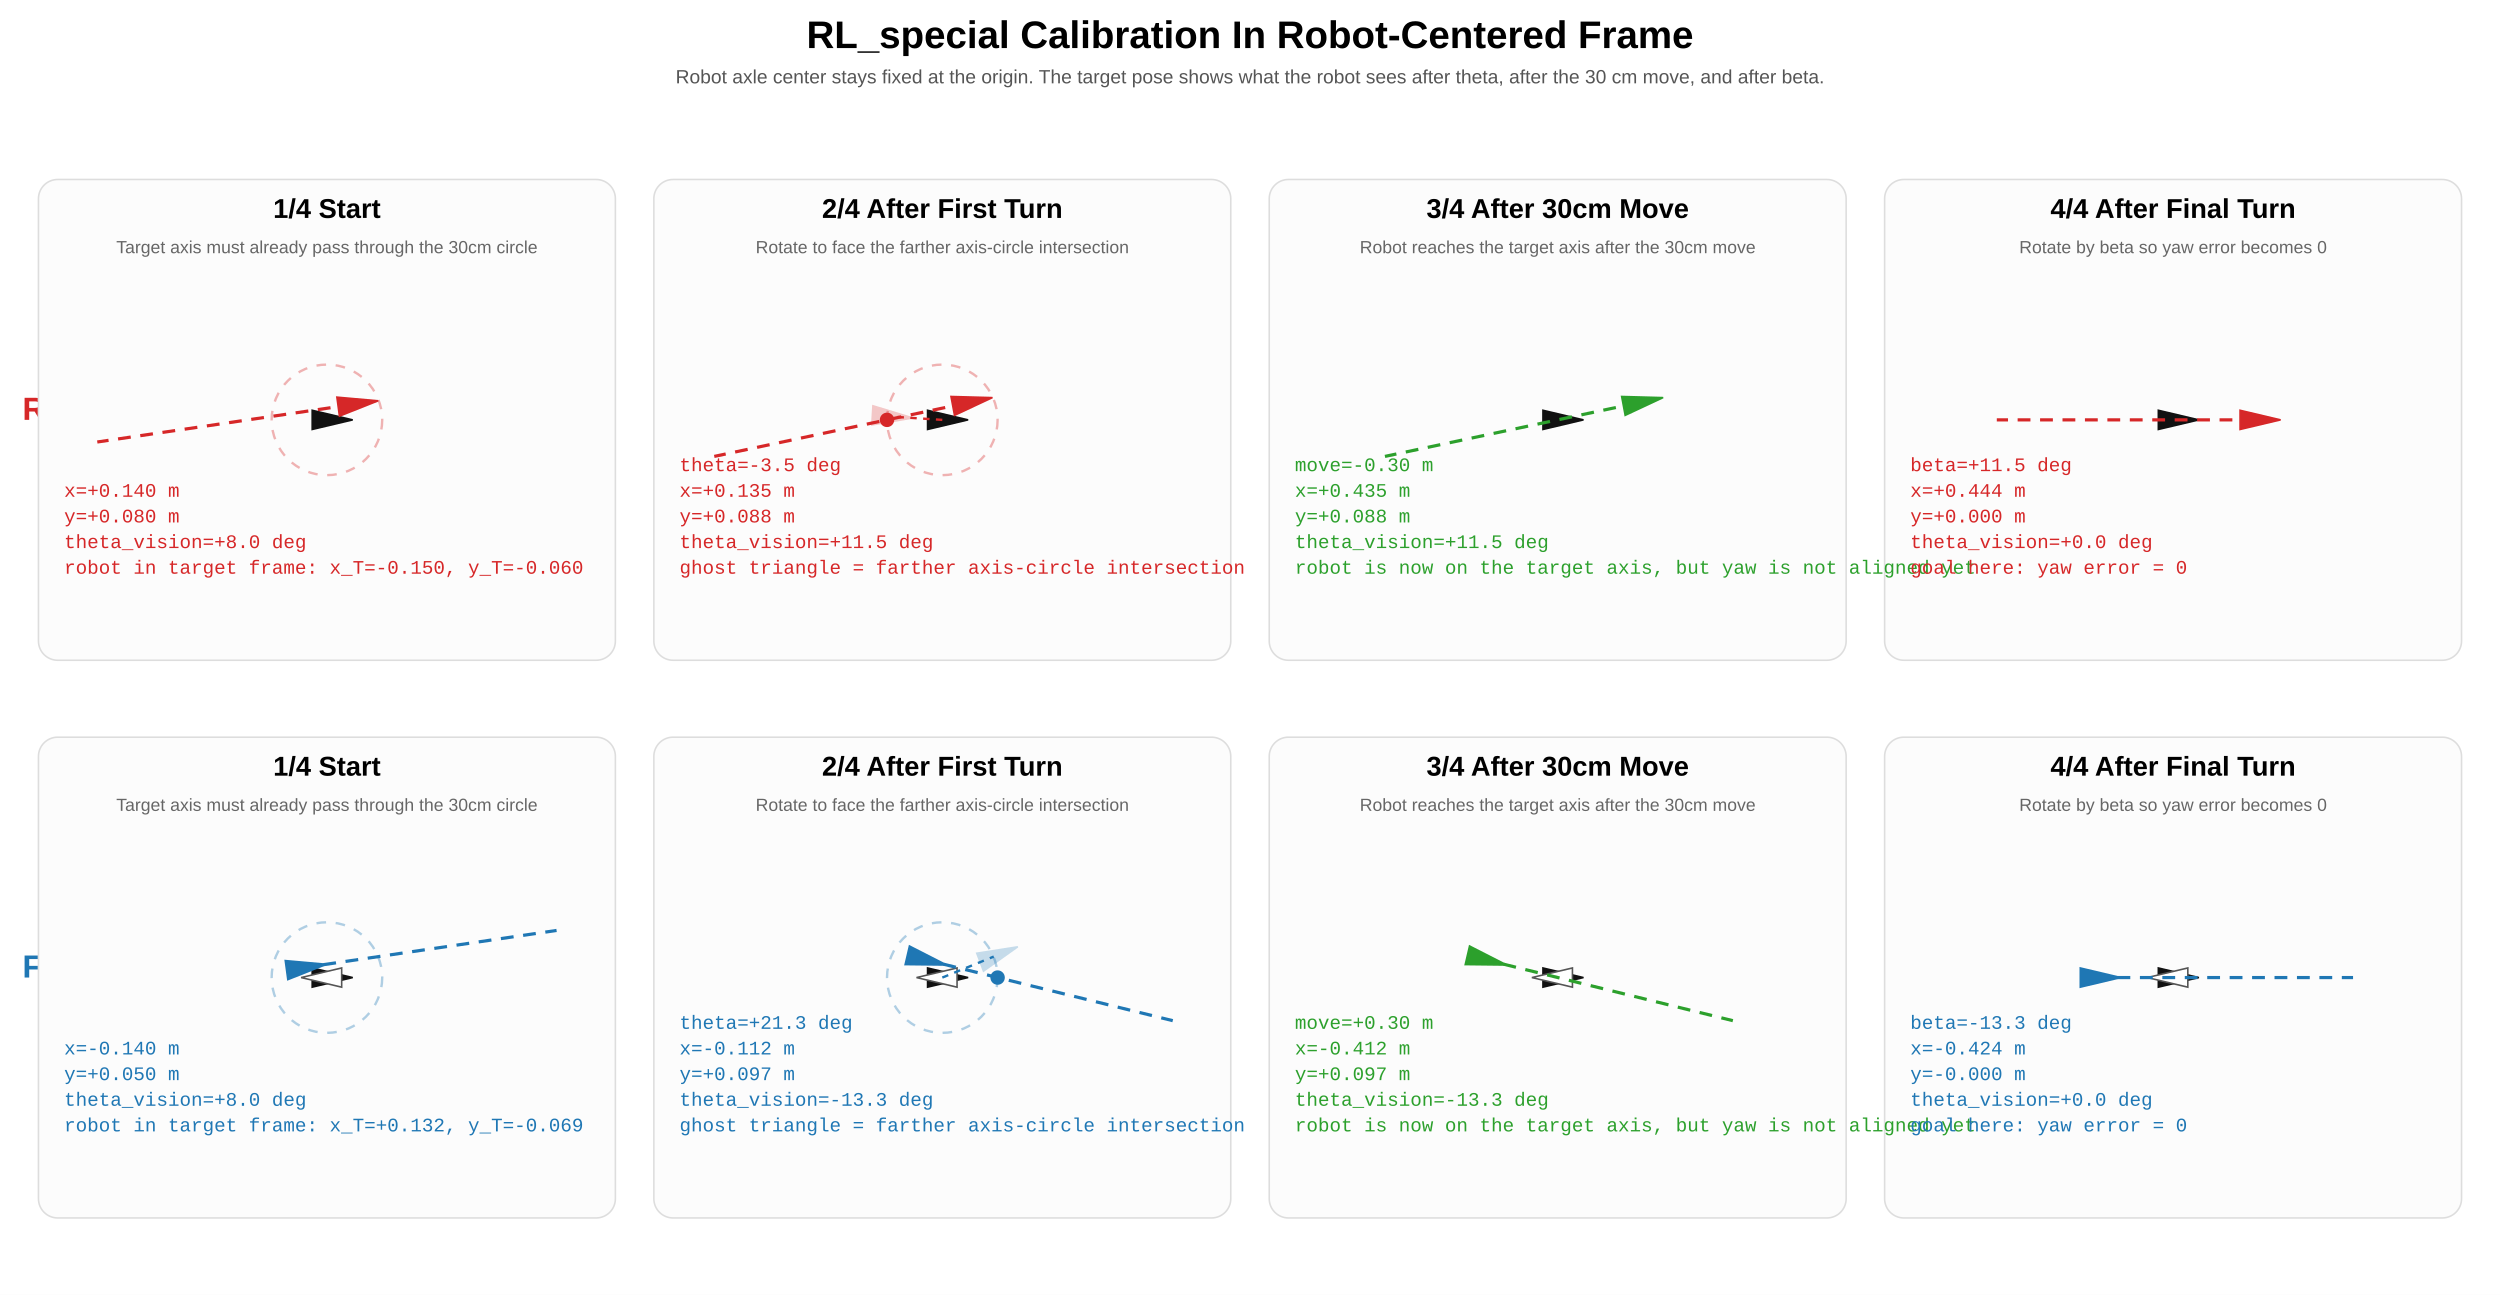
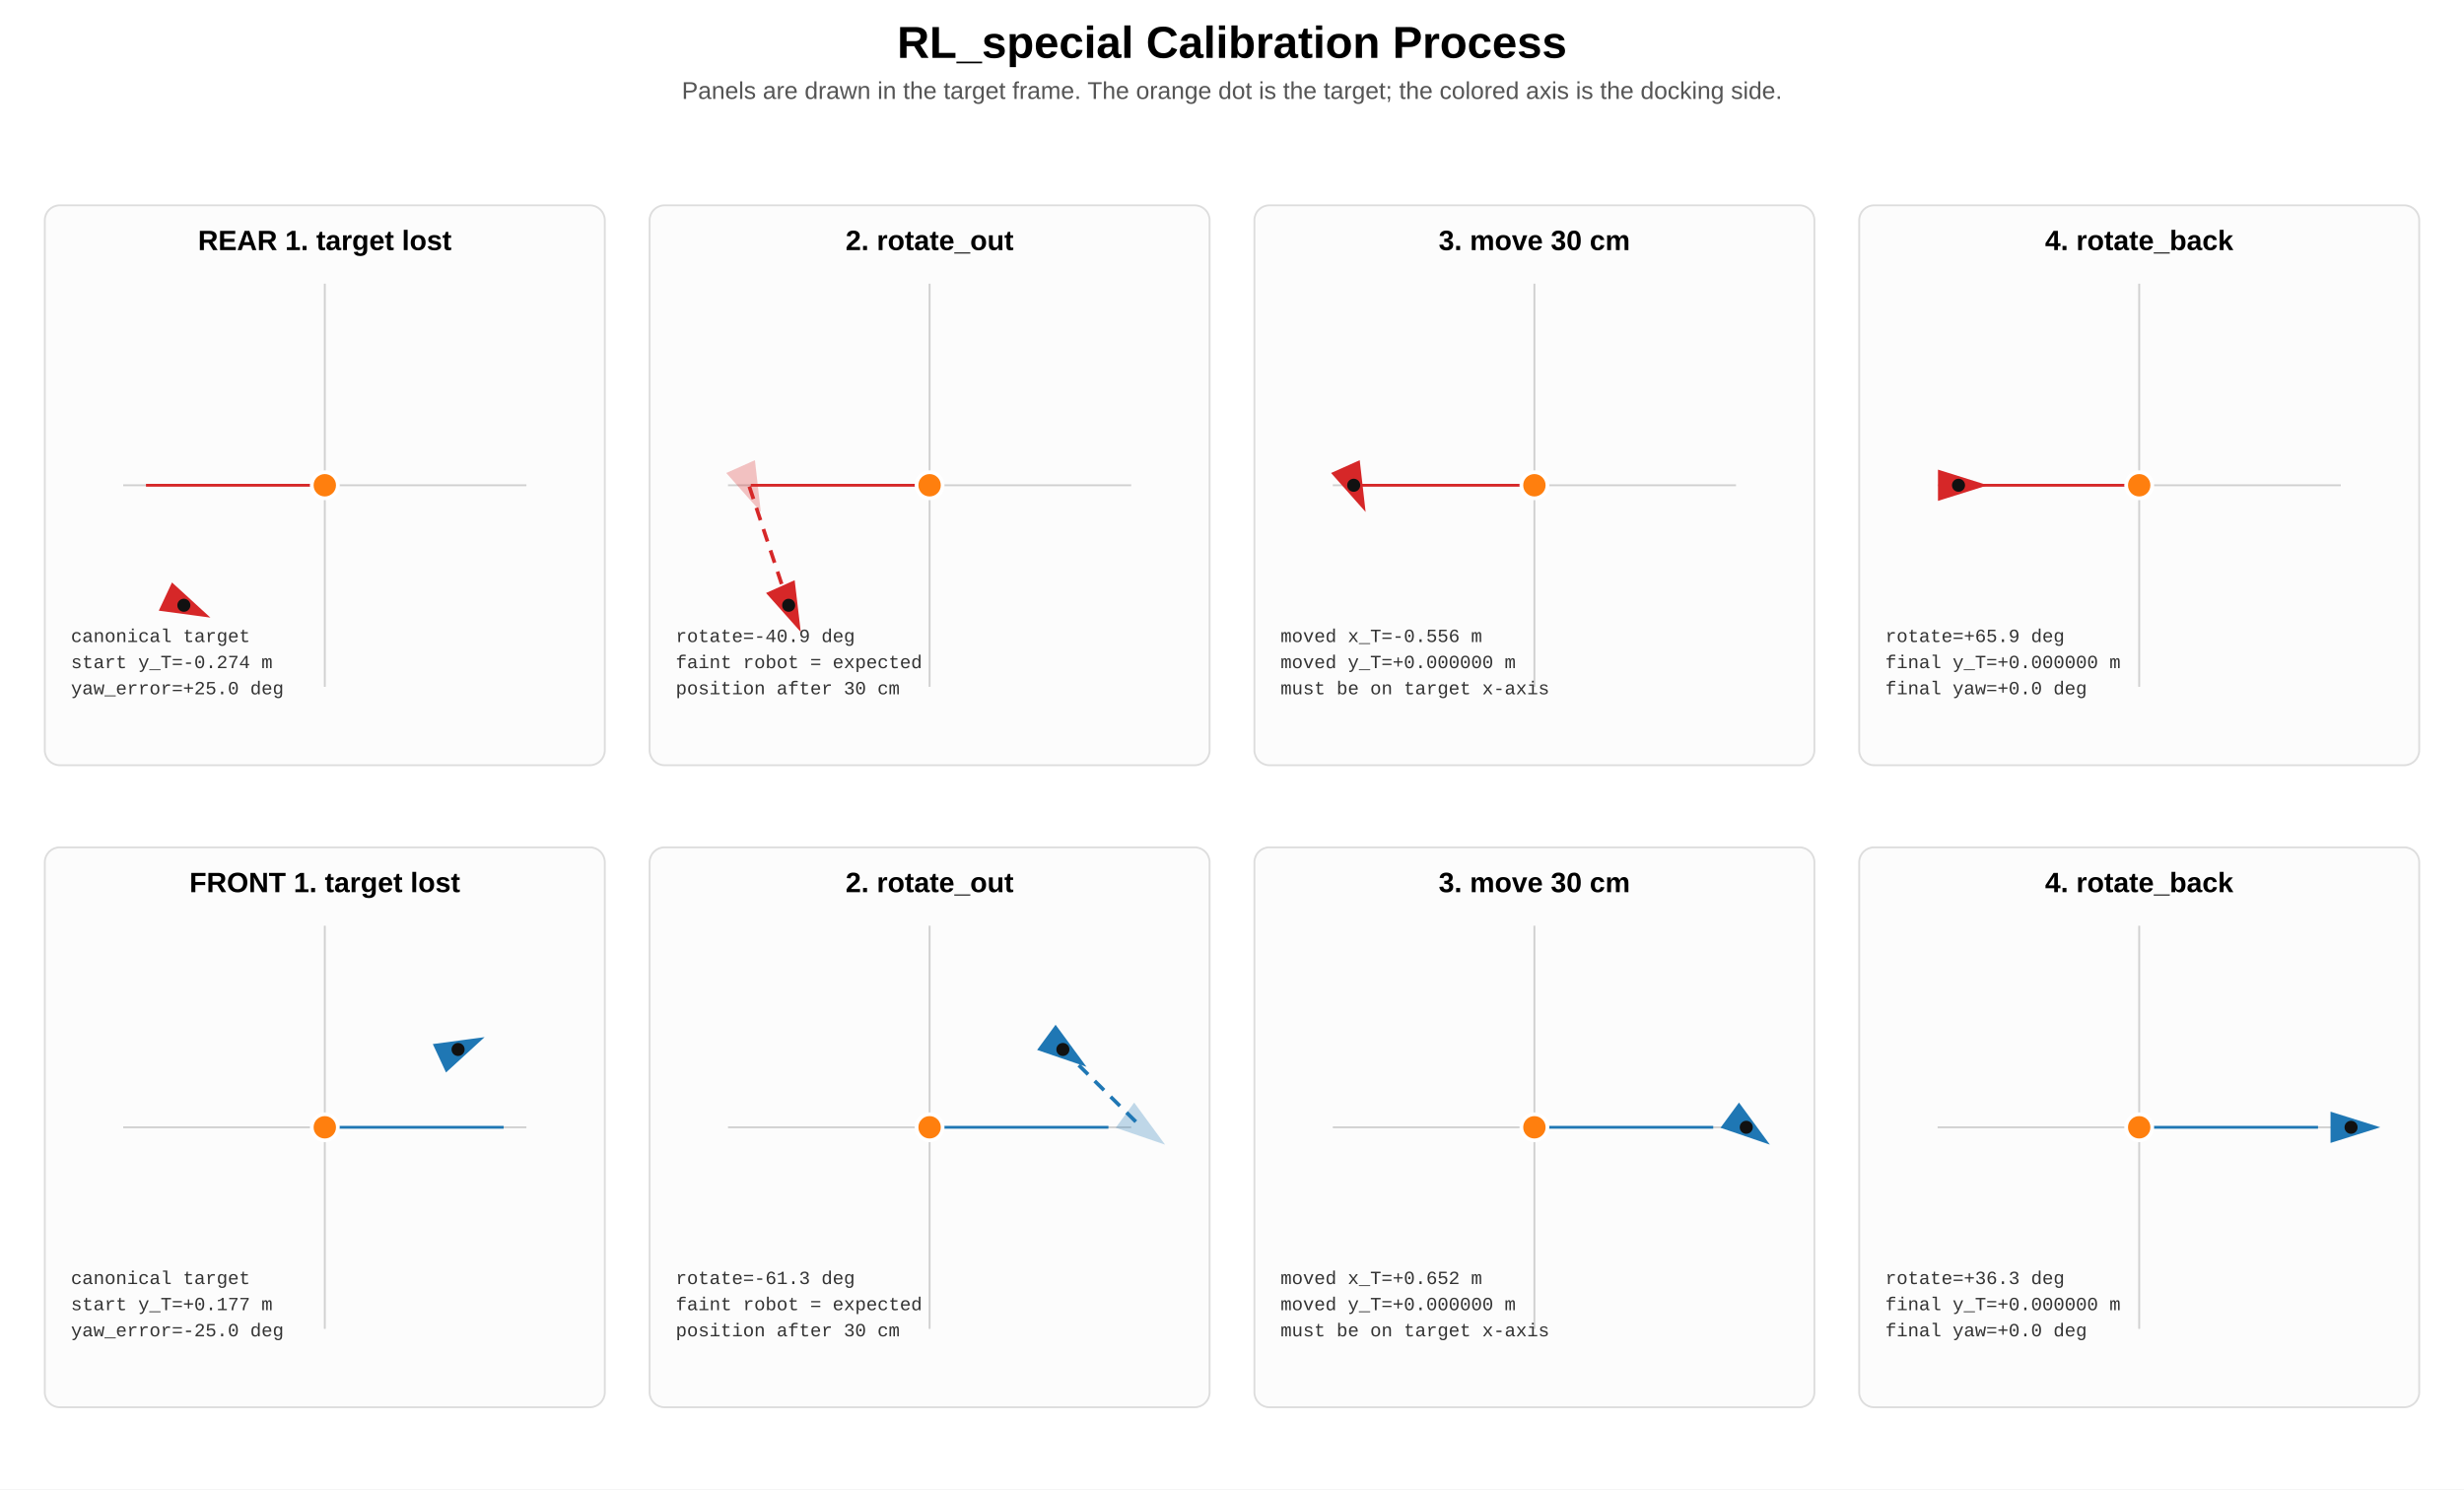
- <svg xmlns="http://www.w3.org/2000/svg" width="1560" height="808" viewBox="0 0 1560 808">
+ <svg xmlns="http://www.w3.org/2000/svg" width="1320" height="798" viewBox="0 0 1320 798">
  <defs>
-     <marker id="arrow" markerWidth="12" markerHeight="12" refX="10" refY="6" orient="auto" markerUnits="strokeWidth">
-       <path d="M0,0 L12,6 L0,12 z" fill="#333333" />
+     <marker id="arrow" markerWidth="8" markerHeight="8" refX="4" refY="4" orient="auto" markerUnits="strokeWidth">
+       <path d="M 0 0 L 8 4 L 0 8 z" fill="#555555" />
    </marker>
  </defs>
-   <rect x="0.0" y="0.0" width="1560.0" height="808.0" rx="0" ry="0" fill="#ffffff" stroke="none" stroke-width="0" />
-   <text x="780.0" y="30.0" font-size="24" fill="#000" text-anchor="middle" font-weight="bold" font-family="Arial">RL_special Calibration In Robot-Centered Frame</text>
-   <text x="780.0" y="52.0" font-size="12" fill="#555555" text-anchor="middle" font-weight="normal" font-family="Arial">Robot axle center stays fixed at the origin. The target pose shows what the robot sees after theta, after the 30 cm move, and after beta.</text>
-   <text x="14.0" y="262.0" font-size="20" fill="#d62728" text-anchor="start" font-weight="bold" font-family="Arial">REAR</text>
-   <rect x="24.0" y="112.0" width="360.0" height="300.0" rx="12" ry="12" fill="#fcfcfc" stroke="#dddddd" stroke-width="1" />
-   <text x="204.0" y="136.0" font-size="17" fill="#000" text-anchor="middle" font-weight="bold" font-family="Arial">1/4 Start</text>
-   <text x="204.0" y="158.0" font-size="11" fill="#666666" text-anchor="middle" font-weight="normal" font-family="Arial">Target axis must already pass through the 30cm circle</text>
-   <polygon points="220.1,262.0 194.8,256.0 194.8,268.0" fill="#111111" stroke="#111111" stroke-width="1" />
-   <rect x="408.0" y="112.0" width="360.0" height="300.0" rx="12" ry="12" fill="#fcfcfc" stroke="#dddddd" stroke-width="1" />
-   <text x="588.0" y="136.0" font-size="17" fill="#000" text-anchor="middle" font-weight="bold" font-family="Arial">2/4 After First Turn</text>
-   <text x="588.0" y="158.0" font-size="11" fill="#666666" text-anchor="middle" font-weight="normal" font-family="Arial">Rotate to face the farther axis-circle intersection</text>
-   <polygon points="604.1,262.0 578.8,256.0 578.8,268.0" fill="#111111" stroke="#111111" stroke-width="1" />
-   <rect x="792.0" y="112.0" width="360.0" height="300.0" rx="12" ry="12" fill="#fcfcfc" stroke="#dddddd" stroke-width="1" />
-   <text x="972.0" y="136.0" font-size="17" fill="#000" text-anchor="middle" font-weight="bold" font-family="Arial">3/4 After 30cm Move</text>
-   <text x="972.0" y="158.0" font-size="11" fill="#666666" text-anchor="middle" font-weight="normal" font-family="Arial">Robot reaches the target axis after the 30cm move</text>
-   <polygon points="988.1,262.0 962.8,256.0 962.8,268.0" fill="#111111" stroke="#111111" stroke-width="1" />
-   <rect x="1176.0" y="112.0" width="360.0" height="300.0" rx="12" ry="12" fill="#fcfcfc" stroke="#dddddd" stroke-width="1" />
-   <text x="1356.0" y="136.0" font-size="17" fill="#000" text-anchor="middle" font-weight="bold" font-family="Arial">4/4 After Final Turn</text>
-   <text x="1356.0" y="158.0" font-size="11" fill="#666666" text-anchor="middle" font-weight="normal" font-family="Arial">Rotate by beta so yaw error becomes 0</text>
-   <polygon points="1372.1,262.0 1346.8,256.0 1346.8,268.0" fill="#111111" stroke="#111111" stroke-width="1" />
-   <polygon points="236.0,250.1 210.2,247.8 211.8,259.7" fill="#d62728" stroke="#d62728" stroke-width="1" />
-   <line x1="220.1" y1="252.4" x2="60.7" y2="275.8" stroke="#d62728" stroke-width="2" fill="none" stroke-dasharray="8 6" />
-   <circle cx="204.0" cy="262.0" r="34.5" fill="none" stroke="#d62728" stroke-width="1.5" opacity="0.35" stroke-dasharray="6 6" />
-   <text x="40.0" y="310.0" font-size="12" fill="#d62728" font-family="Courier New">
-     <tspan x="40.0" dy="0">x=+0.140 m</tspan>
-     <tspan x="40.0" dy="16">y=+0.080 m</tspan>
-     <tspan x="40.0" dy="16">theta_vision=+8.0 deg</tspan>
-     <tspan x="40.0" dy="16">robot in target frame: x_T=-0.150, y_T=-0.060</tspan>
+   <rect x="0.0" y="0.0" width="1320.0" height="798.0" rx="0" ry="0" fill="#ffffff" stroke="#ffffff" stroke-width="0" />
+   <text x="660.0" y="31.0" font-size="24" fill="#000" text-anchor="middle" font-weight="bold" font-family="Arial">RL_special Calibration Process</text>
+   <text x="660.0" y="53.0" font-size="13" fill="#555555" text-anchor="middle" font-weight="normal" font-family="Arial">Panels are drawn in the target frame. The orange dot is the target; the colored axis is the docking side.</text>
+   <rect x="24.0" y="110.0" width="300.0" height="300.0" rx="8" ry="8" fill="#fcfcfc" stroke="#dddddd" stroke-width="1" />
+   <text x="174.0" y="134.0" font-size="15" fill="#000" text-anchor="middle" font-weight="bold" font-family="Arial">REAR 1. target lost</text>
+   <line x1="66.0" y1="260.0" x2="282.0" y2="260.0" stroke="#d0d0d0" stroke-width="1" fill="none" />
+   <line x1="174.0" y1="152.0" x2="174.0" y2="368.0" stroke="#d0d0d0" stroke-width="1" fill="none" />
+   <line x1="174.0" y1="260.0" x2="78.2" y2="260.0" stroke="#d62728" stroke-width="1.5" fill="none" />
+   <circle cx="174.0" cy="260.0" r="7" fill="#ff7f0e" stroke="#ffffff" stroke-width="2" opacity="1.0" />
+   <polygon points="111.2,330.2 92.3,312.9 85.8,326.8" fill="#d62728" stroke="#d62728" stroke-width="1" opacity="1.0" />
+   <circle cx="98.5" cy="324.3" r="3" fill="#111111" stroke="#111111" stroke-width="1" opacity="1.0" />
+   <text x="38.0" y="344.0" font-size="10" fill="#333333" font-family="Courier New" xml:space="preserve">
+     <tspan x="38.0" dy="0">canonical target</tspan>
+     <tspan x="38.0" dy="14">start y_T=-0.274 m</tspan>
+     <tspan x="38.0" dy="14">yaw_error=+25.0 deg</tspan>
  </text>
-   <polygon points="619.3,248.1 593.4,247.4 595.6,259.2" fill="#d62728" stroke="#d62728" stroke-width="1" />
-   <line x1="603.5" y1="251.4" x2="445.7" y2="284.8" stroke="#d62728" stroke-width="2" fill="none" stroke-dasharray="8 6" />
-   <circle cx="588.0" cy="262.0" r="34.5" fill="none" stroke="#d62728" stroke-width="1.5" opacity="0.35" stroke-dasharray="6 6" />
-   <circle cx="553.5" cy="262.0" r="4" fill="#d62728" stroke="#d62728" stroke-width="1" />
-   <polygon points="569.6,260.8 544.7,253.2 544.0,265.2" fill="#d62728" stroke="#d62728" stroke-width="1" opacity="0.25" />
-   <line x1="588.0" y1="262.0" x2="553.6" y2="259.8" stroke="#d62728" stroke-width="1.5" fill="none" stroke-dasharray="4 4" />
-   <text x="424.0" y="294.0" font-size="12" fill="#d62728" font-family="Courier New">
-     <tspan x="424.0" dy="0">theta=-3.5 deg</tspan>
-     <tspan x="424.0" dy="16">x=+0.135 m</tspan>
-     <tspan x="424.0" dy="16">y=+0.088 m</tspan>
-     <tspan x="424.0" dy="16">theta_vision=+11.5 deg</tspan>
-     <tspan x="424.0" dy="16">ghost triangle = farther axis-circle intersection</tspan>
+   <rect x="348.0" y="110.0" width="300.0" height="300.0" rx="8" ry="8" fill="#fcfcfc" stroke="#dddddd" stroke-width="1" />
+   <text x="498.0" y="134.0" font-size="15" fill="#000" text-anchor="middle" font-weight="bold" font-family="Arial">2. rotate_out</text>
+   <line x1="390.0" y1="260.0" x2="606.0" y2="260.0" stroke="#d0d0d0" stroke-width="1" fill="none" />
+   <line x1="498.0" y1="152.0" x2="498.0" y2="368.0" stroke="#d0d0d0" stroke-width="1" fill="none" />
+   <line x1="498.0" y1="260.0" x2="402.2" y2="260.0" stroke="#d62728" stroke-width="1.5" fill="none" />
+   <circle cx="498.0" cy="260.0" r="7" fill="#ff7f0e" stroke="#ffffff" stroke-width="2" opacity="1.0" />
+   <line x1="422.5" y1="324.3" x2="401.2" y2="260.0" stroke="#d62728" stroke-width="2" fill="none" stroke-dasharray="7 5" />
+   <polygon points="406.9,272.8 404.0,247.3 389.9,253.6" fill="#d62728" stroke="#d62728" stroke-width="1" opacity="0.28" />
+   <polygon points="428.3,337.1 425.3,311.6 411.2,317.9" fill="#d62728" stroke="#d62728" stroke-width="1" opacity="1.0" />
+   <circle cx="422.5" cy="324.3" r="3" fill="#111111" stroke="#111111" stroke-width="1" opacity="1.0" />
+   <text x="362.0" y="344.0" font-size="10" fill="#333333" font-family="Courier New" xml:space="preserve">
+     <tspan x="362.0" dy="0">rotate=-40.9 deg</tspan>
+     <tspan x="362.0" dy="14">faint robot = expected</tspan>
+     <tspan x="362.0" dy="14">position after 30 cm</tspan>
  </text>
-   <polygon points="1037.8,248.1 1011.9,247.4 1014.1,259.2" fill="#2ca02c" stroke="#2ca02c" stroke-width="1" />
-   <line x1="1022.0" y1="251.4" x2="864.2" y2="284.8" stroke="#2ca02c" stroke-width="2" fill="none" stroke-dasharray="8 6" />
-   <text x="808.0" y="294.0" font-size="12" fill="#2ca02c" font-family="Courier New">
-     <tspan x="808.0" dy="0">move=-0.30 m</tspan>
-     <tspan x="808.0" dy="16">x=+0.435 m</tspan>
-     <tspan x="808.0" dy="16">y=+0.088 m</tspan>
-     <tspan x="808.0" dy="16">theta_vision=+11.5 deg</tspan>
-     <tspan x="808.0" dy="16">robot is now on the target axis, but yaw is not aligned yet</tspan>
+   <rect x="672.0" y="110.0" width="300.0" height="300.0" rx="8" ry="8" fill="#fcfcfc" stroke="#dddddd" stroke-width="1" />
+   <text x="822.0" y="134.0" font-size="15" fill="#000" text-anchor="middle" font-weight="bold" font-family="Arial">3. move 30 cm</text>
+   <line x1="714.0" y1="260.0" x2="930.0" y2="260.0" stroke="#d0d0d0" stroke-width="1" fill="none" />
+   <line x1="822.0" y1="152.0" x2="822.0" y2="368.0" stroke="#d0d0d0" stroke-width="1" fill="none" />
+   <line x1="822.0" y1="260.0" x2="726.2" y2="260.0" stroke="#d62728" stroke-width="1.5" fill="none" />
+   <circle cx="822.0" cy="260.0" r="7" fill="#ff7f0e" stroke="#ffffff" stroke-width="2" opacity="1.0" />
+   <polygon points="730.9,272.8 728.0,247.3 713.9,253.6" fill="#d62728" stroke="#d62728" stroke-width="1" opacity="1.0" />
+   <circle cx="725.2" cy="260.0" r="3" fill="#111111" stroke="#111111" stroke-width="1" opacity="1.0" />
+   <text x="686.0" y="344.0" font-size="10" fill="#333333" font-family="Courier New" xml:space="preserve">
+     <tspan x="686.0" dy="0">moved x_T=-0.556 m</tspan>
+     <tspan x="686.0" dy="14">moved y_T=+0.000000 m</tspan>
+     <tspan x="686.0" dy="14">must be on target x-axis</tspan>
  </text>
-   <polygon points="1423.1,262.0 1397.8,256.0 1397.8,268.0" fill="#d62728" stroke="#d62728" stroke-width="1" />
-   <line x1="1407.0" y1="262.0" x2="1246.0" y2="262.0" stroke="#d62728" stroke-width="2" fill="none" stroke-dasharray="8 6" />
-   <text x="1192.0" y="294.0" font-size="12" fill="#d62728" font-family="Courier New">
-     <tspan x="1192.0" dy="0">beta=+11.5 deg</tspan>
-     <tspan x="1192.0" dy="16">x=+0.444 m</tspan>
-     <tspan x="1192.0" dy="16">y=+0.000 m</tspan>
-     <tspan x="1192.0" dy="16">theta_vision=+0.0 deg</tspan>
-     <tspan x="1192.0" dy="16">goal here: yaw error = 0</tspan>
+   <rect x="996.0" y="110.0" width="300.0" height="300.0" rx="8" ry="8" fill="#fcfcfc" stroke="#dddddd" stroke-width="1" />
+   <text x="1146.0" y="134.0" font-size="15" fill="#000" text-anchor="middle" font-weight="bold" font-family="Arial">4. rotate_back</text>
+   <line x1="1038.0" y1="260.0" x2="1254.0" y2="260.0" stroke="#d0d0d0" stroke-width="1" fill="none" />
+   <line x1="1146.0" y1="152.0" x2="1146.0" y2="368.0" stroke="#d0d0d0" stroke-width="1" fill="none" />
+   <line x1="1146.0" y1="260.0" x2="1050.2" y2="260.0" stroke="#d62728" stroke-width="1.5" fill="none" />
+   <circle cx="1146.0" cy="260.0" r="7" fill="#ff7f0e" stroke="#ffffff" stroke-width="2" opacity="1.0" />
+   <polygon points="1063.2,260.0 1038.7,252.3 1038.7,267.7" fill="#d62728" stroke="#d62728" stroke-width="1" opacity="1.0" />
+   <circle cx="1049.2" cy="260.0" r="3" fill="#111111" stroke="#111111" stroke-width="1" opacity="1.0" />
+   <text x="1010.0" y="344.0" font-size="10" fill="#333333" font-family="Courier New" xml:space="preserve">
+     <tspan x="1010.0" dy="0">rotate=+65.9 deg</tspan>
+     <tspan x="1010.0" dy="14">final y_T=+0.000000 m</tspan>
+     <tspan x="1010.0" dy="14">final yaw=+0.0 deg</tspan>
  </text>
-   <text x="14.0" y="610.0" font-size="20" fill="#1f77b4" text-anchor="start" font-weight="bold" font-family="Arial">FRONT</text>
-   <rect x="24.0" y="460.0" width="360.0" height="300.0" rx="12" ry="12" fill="#fcfcfc" stroke="#dddddd" stroke-width="1" />
-   <text x="204.0" y="484.0" font-size="17" fill="#000" text-anchor="middle" font-weight="bold" font-family="Arial">1/4 Start</text>
-   <text x="204.0" y="506.0" font-size="11" fill="#666666" text-anchor="middle" font-weight="normal" font-family="Arial">Target axis must already pass through the 30cm circle</text>
-   <polygon points="220.1,610.0 194.8,604.0 194.8,616.0" fill="#111111" stroke="#111111" stroke-width="1" />
-   <polygon points="187.9,610.0 213.2,616.0 213.2,604.0" fill="#ffffff" stroke="#555555" stroke-width="1" />
-   <rect x="408.0" y="460.0" width="360.0" height="300.0" rx="12" ry="12" fill="#fcfcfc" stroke="#dddddd" stroke-width="1" />
-   <text x="588.0" y="484.0" font-size="17" fill="#000" text-anchor="middle" font-weight="bold" font-family="Arial">2/4 After First Turn</text>
-   <text x="588.0" y="506.0" font-size="11" fill="#666666" text-anchor="middle" font-weight="normal" font-family="Arial">Rotate to face the farther axis-circle intersection</text>
-   <polygon points="604.1,610.0 578.8,604.0 578.8,616.0" fill="#111111" stroke="#111111" stroke-width="1" />
-   <polygon points="571.9,610.0 597.2,616.0 597.2,604.0" fill="#ffffff" stroke="#555555" stroke-width="1" />
-   <rect x="792.0" y="460.0" width="360.0" height="300.0" rx="12" ry="12" fill="#fcfcfc" stroke="#dddddd" stroke-width="1" />
-   <text x="972.0" y="484.0" font-size="17" fill="#000" text-anchor="middle" font-weight="bold" font-family="Arial">3/4 After 30cm Move</text>
-   <text x="972.0" y="506.0" font-size="11" fill="#666666" text-anchor="middle" font-weight="normal" font-family="Arial">Robot reaches the target axis after the 30cm move</text>
-   <polygon points="988.1,610.0 962.8,604.0 962.8,616.0" fill="#111111" stroke="#111111" stroke-width="1" />
-   <polygon points="955.9,610.0 981.2,616.0 981.2,604.0" fill="#ffffff" stroke="#555555" stroke-width="1" />
-   <rect x="1176.0" y="460.0" width="360.0" height="300.0" rx="12" ry="12" fill="#fcfcfc" stroke="#dddddd" stroke-width="1" />
-   <text x="1356.0" y="484.0" font-size="17" fill="#000" text-anchor="middle" font-weight="bold" font-family="Arial">4/4 After Final Turn</text>
-   <text x="1356.0" y="506.0" font-size="11" fill="#666666" text-anchor="middle" font-weight="normal" font-family="Arial">Rotate by beta so yaw error becomes 0</text>
-   <polygon points="1372.1,610.0 1346.8,604.0 1346.8,616.0" fill="#111111" stroke="#111111" stroke-width="1" />
-   <polygon points="1339.9,610.0 1365.2,616.0 1365.2,604.0" fill="#ffffff" stroke="#555555" stroke-width="1" />
-   <polygon points="203.8,601.7 178.0,599.4 179.6,611.3" fill="#1f77b4" stroke="#1f77b4" stroke-width="1" />
-   <line x1="187.9" y1="604.0" x2="347.3" y2="580.6" stroke="#1f77b4" stroke-width="2" fill="none" stroke-dasharray="8 6" />
-   <circle cx="204.0" cy="610.0" r="34.5" fill="none" stroke="#1f77b4" stroke-width="1.5" opacity="0.35" stroke-dasharray="6 6" />
-   <text x="40.0" y="658.0" font-size="12" fill="#1f77b4" font-family="Courier New">
-     <tspan x="40.0" dy="0">x=-0.140 m</tspan>
-     <tspan x="40.0" dy="16">y=+0.050 m</tspan>
-     <tspan x="40.0" dy="16">theta_vision=+8.0 deg</tspan>
-     <tspan x="40.0" dy="16">robot in target frame: x_T=+0.132, y_T=-0.069</tspan>
+   <rect x="24.0" y="454.0" width="300.0" height="300.0" rx="8" ry="8" fill="#fcfcfc" stroke="#dddddd" stroke-width="1" />
+   <text x="174.0" y="478.0" font-size="15" fill="#000" text-anchor="middle" font-weight="bold" font-family="Arial">FRONT 1. target lost</text>
+   <line x1="66.0" y1="604.0" x2="282.0" y2="604.0" stroke="#d0d0d0" stroke-width="1" fill="none" />
+   <line x1="174.0" y1="496.0" x2="174.0" y2="712.0" stroke="#d0d0d0" stroke-width="1" fill="none" />
+   <line x1="174.0" y1="604.0" x2="269.8" y2="604.0" stroke="#1f77b4" stroke-width="1.5" fill="none" />
+   <circle cx="174.0" cy="604.0" r="7" fill="#ff7f0e" stroke="#ffffff" stroke-width="2" opacity="1.0" />
+   <polygon points="258.1,556.4 232.6,559.8 239.1,573.8" fill="#1f77b4" stroke="#1f77b4" stroke-width="1" opacity="1.0" />
+   <circle cx="245.4" cy="562.3" r="3" fill="#111111" stroke="#111111" stroke-width="1" opacity="1.0" />
+   <text x="38.0" y="688.0" font-size="10" fill="#333333" font-family="Courier New" xml:space="preserve">
+     <tspan x="38.0" dy="0">canonical target</tspan>
+     <tspan x="38.0" dy="14">start y_T=+0.177 m</tspan>
+     <tspan x="38.0" dy="14">yaw_error=-25.0 deg</tspan>
  </text>
-   <polygon points="590.8,602.2 567.5,590.3 564.8,601.9" fill="#1f77b4" stroke="#1f77b4" stroke-width="1" />
-   <line x1="575.1" y1="598.3" x2="731.8" y2="636.9" stroke="#1f77b4" stroke-width="2" fill="none" stroke-dasharray="8 6" />
-   <circle cx="588.0" cy="610.0" r="34.5" fill="none" stroke="#1f77b4" stroke-width="1.5" opacity="0.35" stroke-dasharray="6 6" />
-   <circle cx="622.5" cy="610.0" r="4" fill="#1f77b4" stroke="#1f77b4" stroke-width="1" />
-   <polygon points="635.1,590.8 609.5,594.8 613.7,606.0" fill="#1f77b4" stroke="#1f77b4" stroke-width="1" opacity="0.25" />
-   <line x1="588.0" y1="610.0" x2="620.1" y2="596.9" stroke="#1f77b4" stroke-width="1.5" fill="none" stroke-dasharray="4 4" />
-   <text x="424.0" y="642.0" font-size="12" fill="#1f77b4" font-family="Courier New">
-     <tspan x="424.0" dy="0">theta=+21.3 deg</tspan>
-     <tspan x="424.0" dy="16">x=-0.112 m</tspan>
-     <tspan x="424.0" dy="16">y=+0.097 m</tspan>
-     <tspan x="424.0" dy="16">theta_vision=-13.3 deg</tspan>
-     <tspan x="424.0" dy="16">ghost triangle = farther axis-circle intersection</tspan>
+   <rect x="348.0" y="454.0" width="300.0" height="300.0" rx="8" ry="8" fill="#fcfcfc" stroke="#dddddd" stroke-width="1" />
+   <text x="498.0" y="478.0" font-size="15" fill="#000" text-anchor="middle" font-weight="bold" font-family="Arial">2. rotate_out</text>
+   <line x1="390.0" y1="604.0" x2="606.0" y2="604.0" stroke="#d0d0d0" stroke-width="1" fill="none" />
+   <line x1="498.0" y1="496.0" x2="498.0" y2="712.0" stroke="#d0d0d0" stroke-width="1" fill="none" />
+   <line x1="498.0" y1="604.0" x2="593.8" y2="604.0" stroke="#1f77b4" stroke-width="1.5" fill="none" />
+   <circle cx="498.0" cy="604.0" r="7" fill="#ff7f0e" stroke="#ffffff" stroke-width="2" opacity="1.0" />
+   <line x1="569.4" y1="562.3" x2="611.5" y2="604.0" stroke="#1f77b4" stroke-width="2" fill="none" stroke-dasharray="7 5" />
+   <polygon points="622.8,612.3 607.6,591.6 598.5,604.0" fill="#1f77b4" stroke="#1f77b4" stroke-width="1" opacity="0.28" />
+   <polygon points="580.7,570.6 565.5,549.9 556.4,562.3" fill="#1f77b4" stroke="#1f77b4" stroke-width="1" opacity="1.0" />
+   <circle cx="569.4" cy="562.3" r="3" fill="#111111" stroke="#111111" stroke-width="1" opacity="1.0" />
+   <text x="362.0" y="688.0" font-size="10" fill="#333333" font-family="Courier New" xml:space="preserve">
+     <tspan x="362.0" dy="0">rotate=-61.3 deg</tspan>
+     <tspan x="362.0" dy="14">faint robot = expected</tspan>
+     <tspan x="362.0" dy="14">position after 30 cm</tspan>
  </text>
-   <polygon points="940.3,602.2 917.0,590.3 914.3,601.9" fill="#2ca02c" stroke="#2ca02c" stroke-width="1" />
-   <line x1="924.6" y1="598.3" x2="1081.3" y2="636.9" stroke="#2ca02c" stroke-width="2" fill="none" stroke-dasharray="8 6" />
-   <text x="808.0" y="642.0" font-size="12" fill="#2ca02c" font-family="Courier New">
-     <tspan x="808.0" dy="0">move=+0.30 m</tspan>
-     <tspan x="808.0" dy="16">x=-0.412 m</tspan>
-     <tspan x="808.0" dy="16">y=+0.097 m</tspan>
-     <tspan x="808.0" dy="16">theta_vision=-13.3 deg</tspan>
-     <tspan x="808.0" dy="16">robot is now on the target axis, but yaw is not aligned yet</tspan>
+   <rect x="672.0" y="454.0" width="300.0" height="300.0" rx="8" ry="8" fill="#fcfcfc" stroke="#dddddd" stroke-width="1" />
+   <text x="822.0" y="478.0" font-size="15" fill="#000" text-anchor="middle" font-weight="bold" font-family="Arial">3. move 30 cm</text>
+   <line x1="714.0" y1="604.0" x2="930.0" y2="604.0" stroke="#d0d0d0" stroke-width="1" fill="none" />
+   <line x1="822.0" y1="496.0" x2="822.0" y2="712.0" stroke="#d0d0d0" stroke-width="1" fill="none" />
+   <line x1="822.0" y1="604.0" x2="917.8" y2="604.0" stroke="#1f77b4" stroke-width="1.5" fill="none" />
+   <circle cx="822.0" cy="604.0" r="7" fill="#ff7f0e" stroke="#ffffff" stroke-width="2" opacity="1.0" />
+   <polygon points="946.8,612.3 931.6,591.6 922.5,604.0" fill="#1f77b4" stroke="#1f77b4" stroke-width="1" opacity="1.0" />
+   <circle cx="935.5" cy="604.0" r="3" fill="#111111" stroke="#111111" stroke-width="1" opacity="1.0" />
+   <text x="686.0" y="688.0" font-size="10" fill="#333333" font-family="Courier New" xml:space="preserve">
+     <tspan x="686.0" dy="0">moved x_T=+0.652 m</tspan>
+     <tspan x="686.0" dy="14">moved y_T=+0.000000 m</tspan>
+     <tspan x="686.0" dy="14">must be on target x-axis</tspan>
  </text>
-   <polygon points="1323.4,610.0 1298.1,604.0 1298.1,616.0" fill="#1f77b4" stroke="#1f77b4" stroke-width="1" />
-   <line x1="1307.3" y1="610.0" x2="1468.3" y2="610.0" stroke="#1f77b4" stroke-width="2" fill="none" stroke-dasharray="8 6" />
-   <text x="1192.0" y="642.0" font-size="12" fill="#1f77b4" font-family="Courier New">
-     <tspan x="1192.0" dy="0">beta=-13.3 deg</tspan>
-     <tspan x="1192.0" dy="16">x=-0.424 m</tspan>
-     <tspan x="1192.0" dy="16">y=-0.000 m</tspan>
-     <tspan x="1192.0" dy="16">theta_vision=+0.0 deg</tspan>
-     <tspan x="1192.0" dy="16">goal here: yaw error = 0</tspan>
+   <rect x="996.0" y="454.0" width="300.0" height="300.0" rx="8" ry="8" fill="#fcfcfc" stroke="#dddddd" stroke-width="1" />
+   <text x="1146.0" y="478.0" font-size="15" fill="#000" text-anchor="middle" font-weight="bold" font-family="Arial">4. rotate_back</text>
+   <line x1="1038.0" y1="604.0" x2="1254.0" y2="604.0" stroke="#d0d0d0" stroke-width="1" fill="none" />
+   <line x1="1146.0" y1="496.0" x2="1146.0" y2="712.0" stroke="#d0d0d0" stroke-width="1" fill="none" />
+   <line x1="1146.0" y1="604.0" x2="1241.8" y2="604.0" stroke="#1f77b4" stroke-width="1.5" fill="none" />
+   <circle cx="1146.0" cy="604.0" r="7" fill="#ff7f0e" stroke="#ffffff" stroke-width="2" opacity="1.0" />
+   <polygon points="1273.5,604.0 1249.0,596.3 1249.0,611.7" fill="#1f77b4" stroke="#1f77b4" stroke-width="1" opacity="1.0" />
+   <circle cx="1259.5" cy="604.0" r="3" fill="#111111" stroke="#111111" stroke-width="1" opacity="1.0" />
+   <text x="1010.0" y="688.0" font-size="10" fill="#333333" font-family="Courier New" xml:space="preserve">
+     <tspan x="1010.0" dy="0">rotate=+36.3 deg</tspan>
+     <tspan x="1010.0" dy="14">final y_T=+0.000000 m</tspan>
+     <tspan x="1010.0" dy="14">final yaw=+0.0 deg</tspan>
  </text>
</svg>
